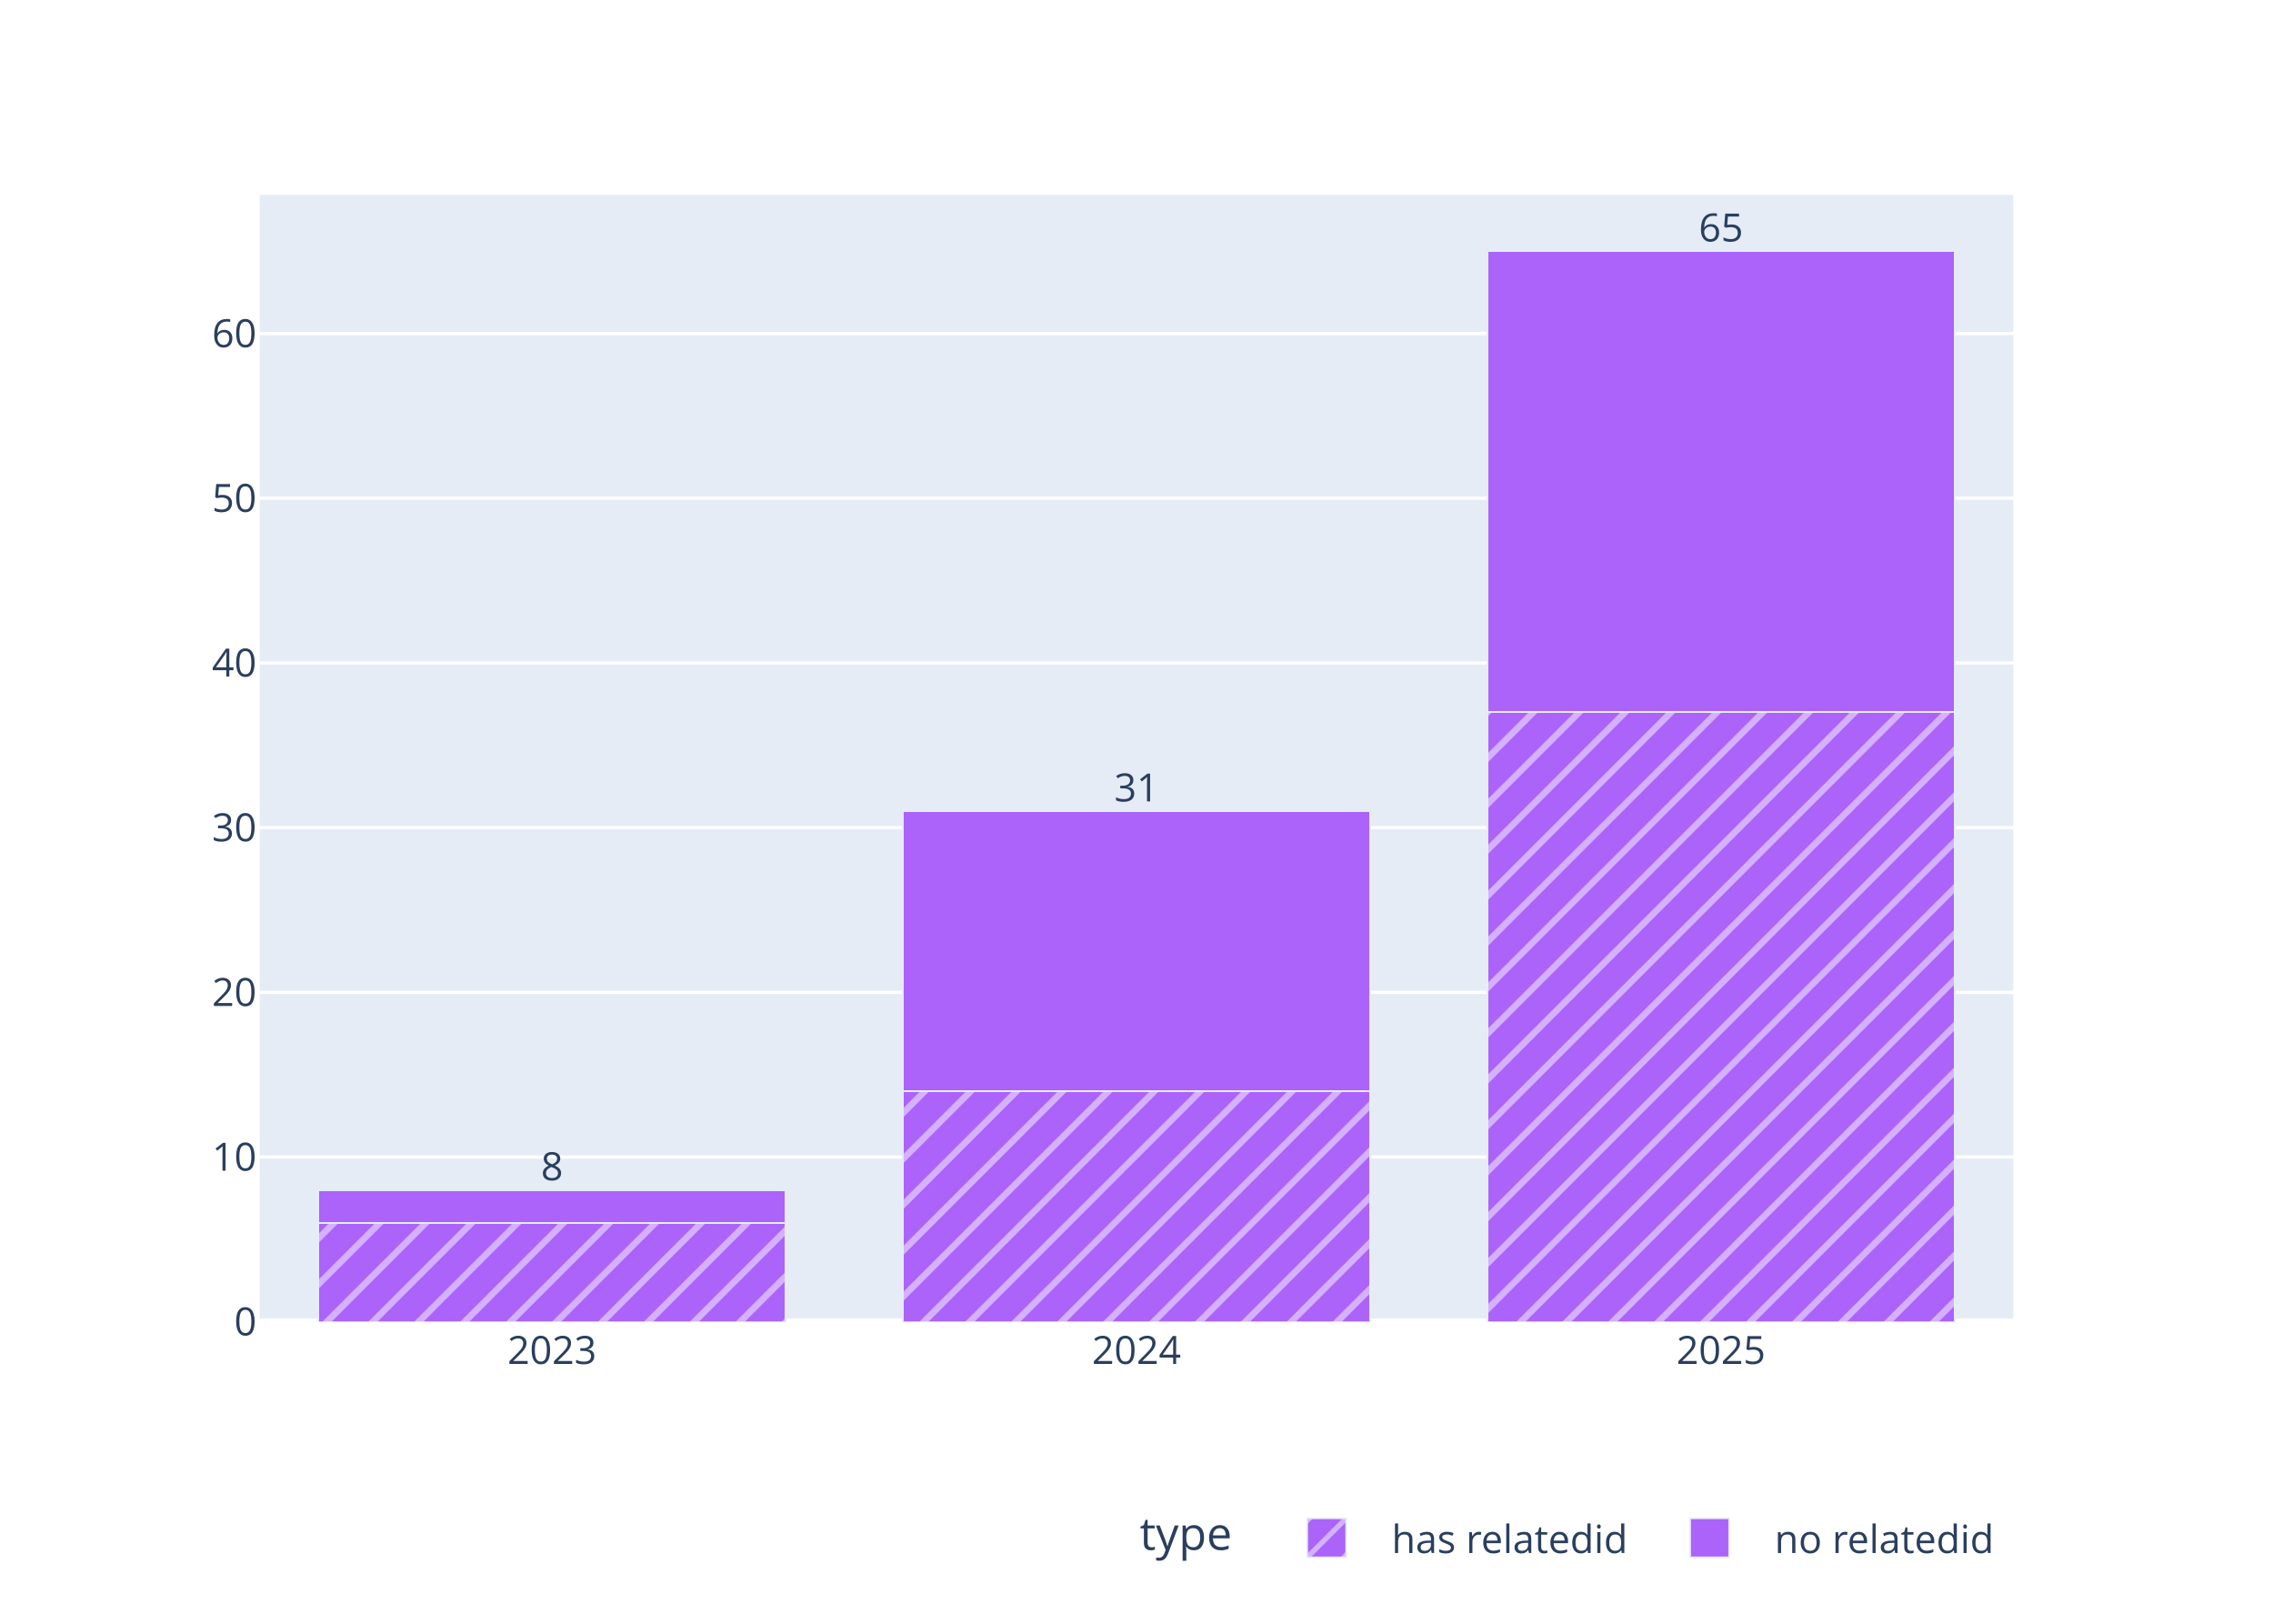
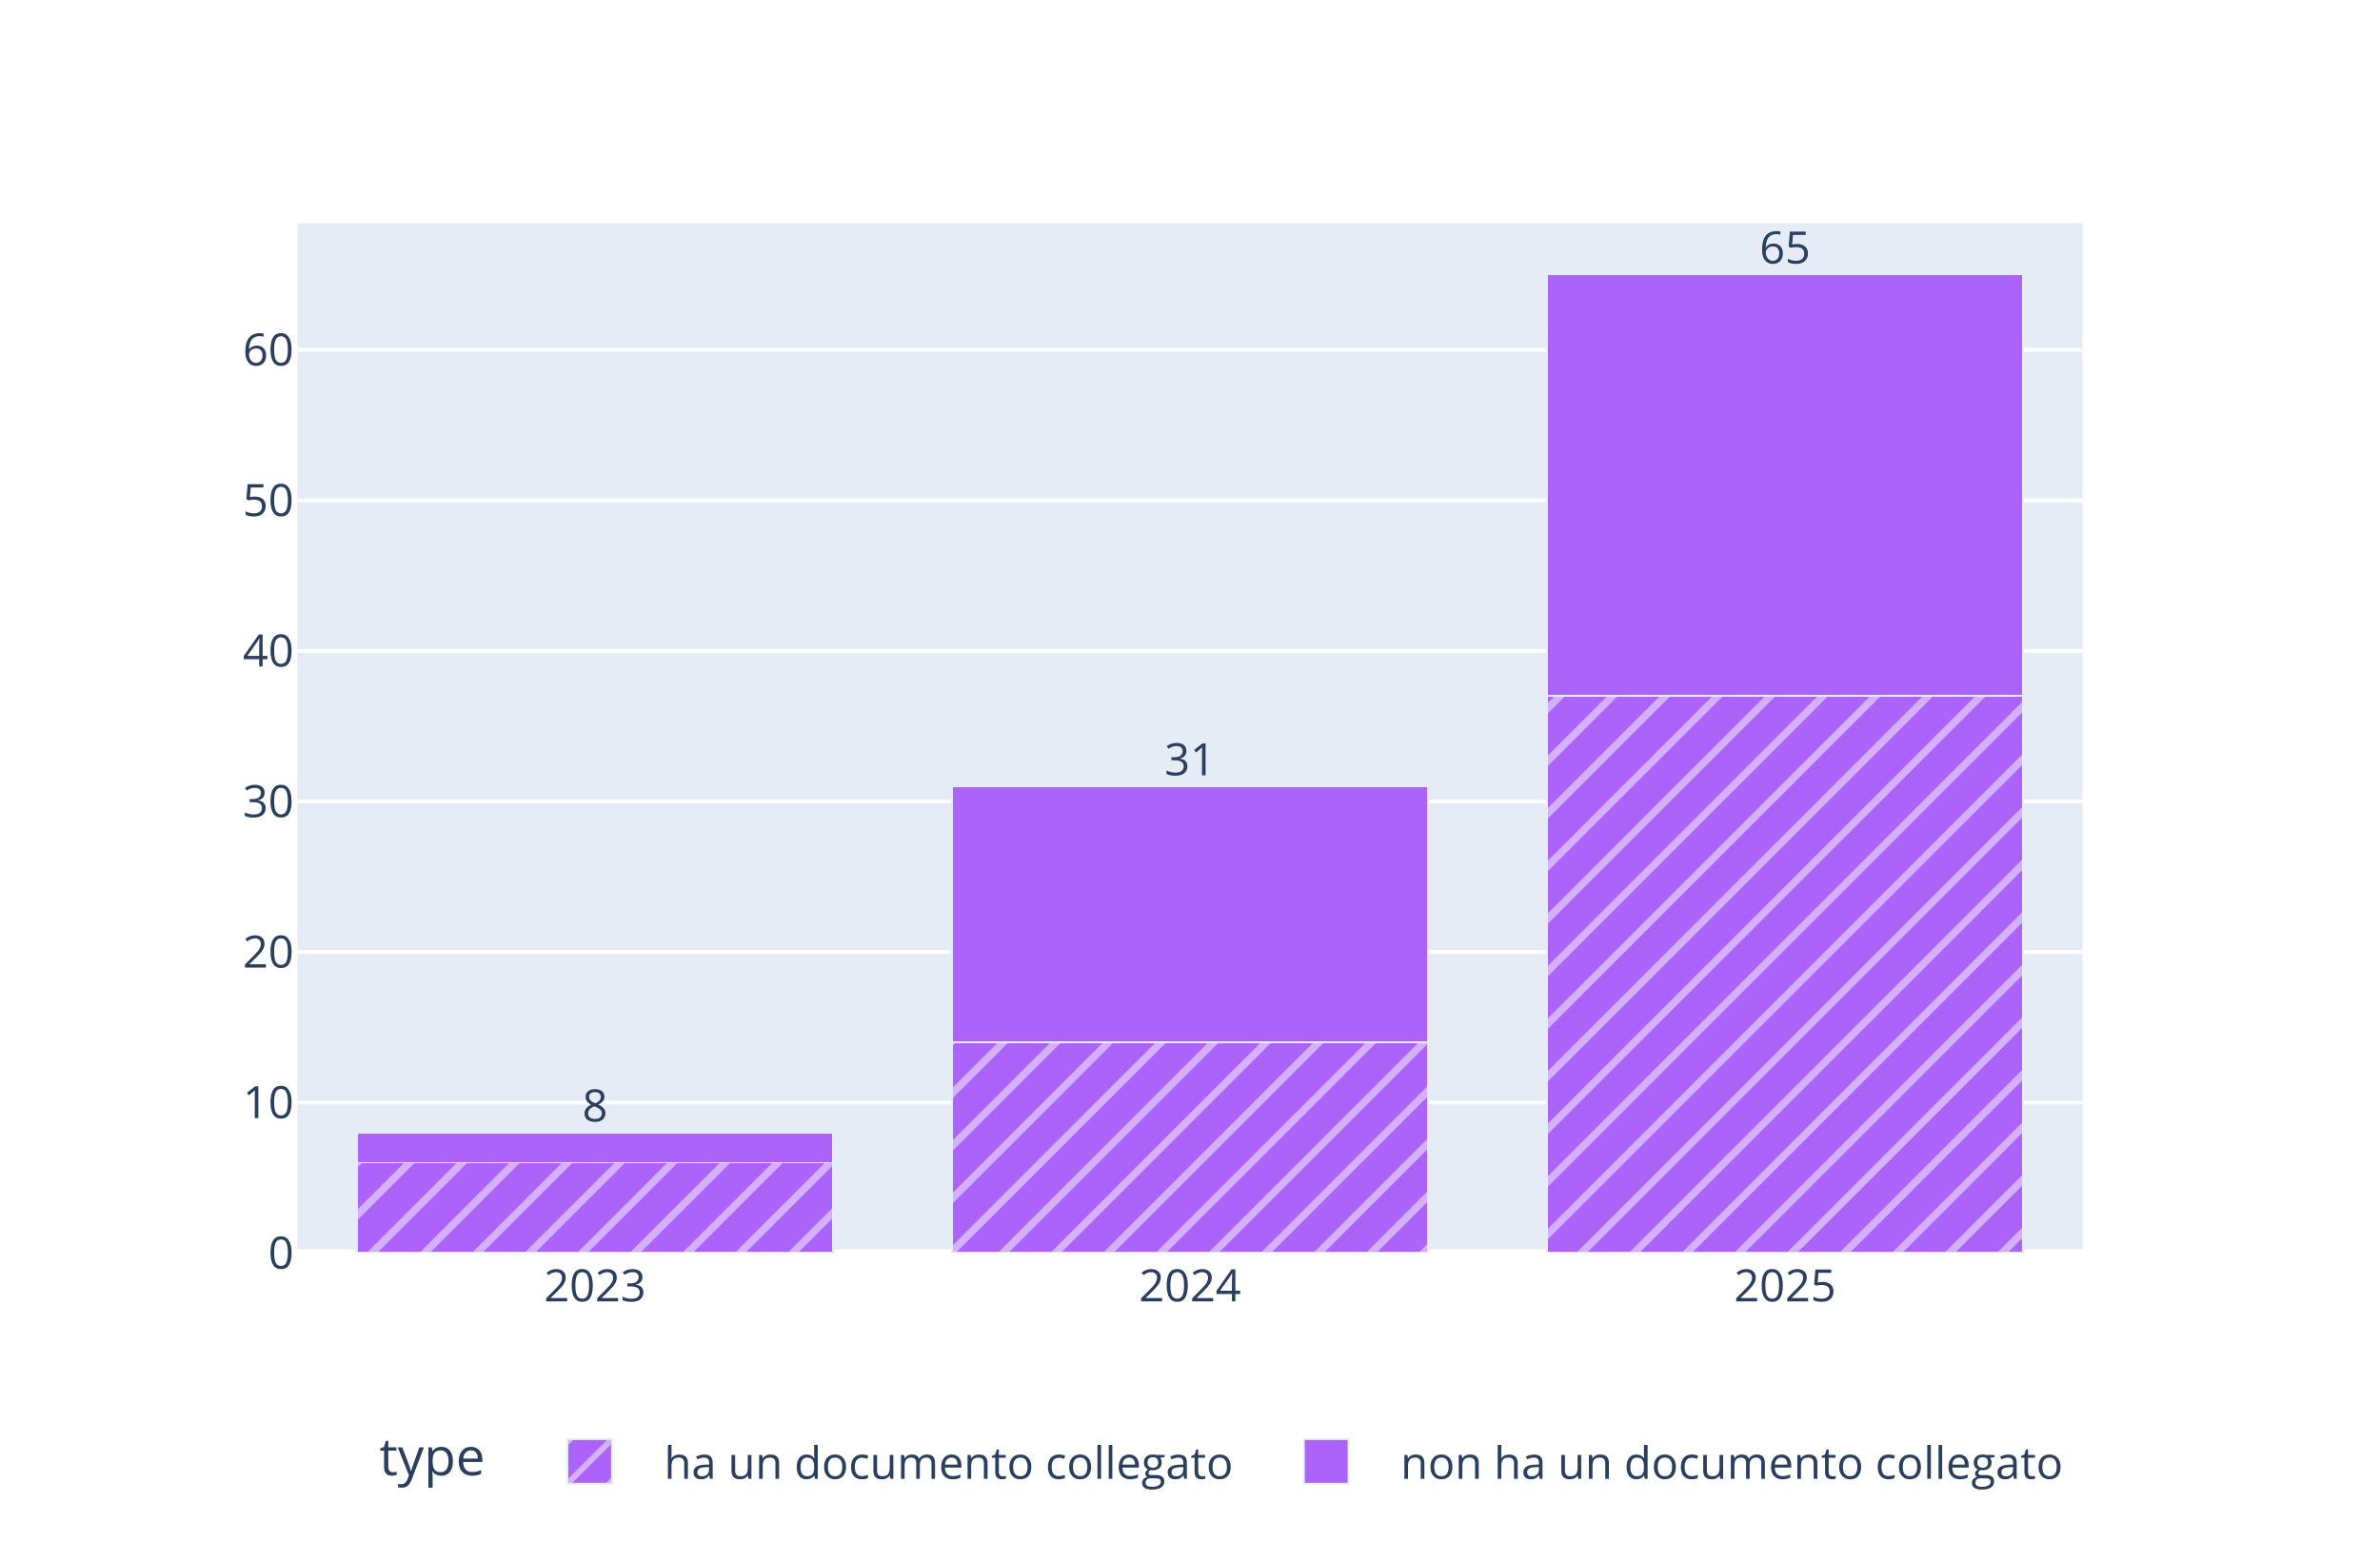
- <svg xmlns="http://www.w3.org/2000/svg" class="main-svg" width="700" height="500" style="" viewBox="0 0 700 500">
-   <rect x="0" y="0" width="700" height="500" style="fill: rgb(255, 255, 255); fill-opacity: 1;" />
-   <defs id="defs-f263be">
+ <svg xmlns="http://www.w3.org/2000/svg" class="main-svg" width="640" height="420" style="" viewBox="0 0 640 420">
+   <rect x="0" y="0" width="640" height="420" style="fill: rgb(255, 255, 255); fill-opacity: 1;" />
+   <defs id="defs-eede21">
    <g class="clips">
-       <clipPath id="clipf263bexyplot" class="plotclip">
-         <rect width="540" height="347" />
-       </clipPath>
-       <clipPath class="axesclip" id="clipf263bex">
-         <rect x="80" y="0" width="540" height="500" />
-       </clipPath>
-       <clipPath class="axesclip" id="clipf263bey">
-         <rect x="0" y="60" width="700" height="347" />
-       </clipPath>
-       <clipPath class="axesclip" id="clipf263bexy">
-         <rect x="80" y="60" width="540" height="347" />
+       <clipPath id="clipeede21xyplot" class="plotclip">
+         <rect width="480" height="277" />
+       </clipPath>
+       <clipPath class="axesclip" id="clipeede21x">
+         <rect x="80" y="0" width="480" height="420" />
+       </clipPath>
+       <clipPath class="axesclip" id="clipeede21y">
+         <rect x="0" y="60" width="640" height="277" />
+       </clipPath>
+       <clipPath class="axesclip" id="clipeede21xy">
+         <rect x="80" y="60" width="480" height="277" />
      </clipPath>
    </g>
    <g class="gradients" />
    <g class="patterns">
-       <pattern id="pf263be-legend-4140d2" width="14.142px" height="14.142px" patternUnits="userSpaceOnUse" patternTransform="scale(0.8)">
+       <pattern id="peede21-legend-f87330" width="14.142px" height="14.142px" patternUnits="userSpaceOnUse" patternTransform="scale(0.8)">
        <rect width="14.142px" height="14.142px" fill="rgb(171, 99, 250)" fill-opacity="1" />
        <path d="M-3.536,3.536l7.071,-7.071M0,14.142L14.142,0M10.607,17.678l7.071,-7.071" opacity="0.5" stroke="rgb(255, 255, 255)" stroke-width="2px" />
      </pattern>
-       <pattern id="pf263be-4140d2" width="14.142px" height="14.142px" patternUnits="userSpaceOnUse" patternTransform="">
+       <pattern id="peede21-f87330" width="14.142px" height="14.142px" patternUnits="userSpaceOnUse" patternTransform="">
        <rect width="14.142px" height="14.142px" fill="rgb(171, 99, 250)" fill-opacity="1" />
        <path d="M-3.536,3.536l7.071,-7.071M0,14.142L14.142,0M10.607,17.678l7.071,-7.071" opacity="0.5" stroke="rgb(255, 255, 255)" stroke-width="2px" />
      </pattern>
    </g>
  </defs>
  <g class="bglayer">
-     <rect class="bg" x="80" y="60" width="540" height="347" style="fill: rgb(229, 236, 246); fill-opacity: 1; stroke-width: 0;" />
+     <rect class="bg" x="80" y="60" width="480" height="277" style="fill: rgb(229, 236, 246); fill-opacity: 1; stroke-width: 0;" />
  </g>
  <g class="layer-below">
    <g class="imagelayer" />
    <g class="shapelayer" />
  </g>
  <g class="cartesianlayer">
    <g class="subplot xy">
      <g class="layer-subplot">
        <g class="shapelayer" />
        <g class="imagelayer" />
      </g>
      <g class="minor-gridlayer">
        <g class="x" />
        <g class="y" />
      </g>
      <g class="gridlayer">
        <g class="x" />
        <g class="y">
-           <path class="ygrid crisp" transform="translate(0,356.28)" d="M80,0h540" style="stroke: rgb(255, 255, 255); stroke-opacity: 1; stroke-width: 1px;" />
-           <path class="ygrid crisp" transform="translate(0,305.57)" d="M80,0h540" style="stroke: rgb(255, 255, 255); stroke-opacity: 1; stroke-width: 1px;" />
-           <path class="ygrid crisp" transform="translate(0,254.85)" d="M80,0h540" style="stroke: rgb(255, 255, 255); stroke-opacity: 1; stroke-width: 1px;" />
-           <path class="ygrid crisp" transform="translate(0,204.14)" d="M80,0h540" style="stroke: rgb(255, 255, 255); stroke-opacity: 1; stroke-width: 1px;" />
-           <path class="ygrid crisp" transform="translate(0,153.42)" d="M80,0h540" style="stroke: rgb(255, 255, 255); stroke-opacity: 1; stroke-width: 1px;" />
-           <path class="ygrid crisp" transform="translate(0,102.71)" d="M80,0h540" style="stroke: rgb(255, 255, 255); stroke-opacity: 1; stroke-width: 1px;" />
+           <path class="ygrid crisp" transform="translate(0,296.52)" d="M80,0h480" style="stroke: rgb(255, 255, 255); stroke-opacity: 1; stroke-width: 1px;" />
+           <path class="ygrid crisp" transform="translate(0,256.03)" d="M80,0h480" style="stroke: rgb(255, 255, 255); stroke-opacity: 1; stroke-width: 1px;" />
+           <path class="ygrid crisp" transform="translate(0,215.55)" d="M80,0h480" style="stroke: rgb(255, 255, 255); stroke-opacity: 1; stroke-width: 1px;" />
+           <path class="ygrid crisp" transform="translate(0,175.06)" d="M80,0h480" style="stroke: rgb(255, 255, 255); stroke-opacity: 1; stroke-width: 1px;" />
+           <path class="ygrid crisp" transform="translate(0,134.58)" d="M80,0h480" style="stroke: rgb(255, 255, 255); stroke-opacity: 1; stroke-width: 1px;" />
+           <path class="ygrid crisp" transform="translate(0,94.09)" d="M80,0h480" style="stroke: rgb(255, 255, 255); stroke-opacity: 1; stroke-width: 1px;" />
        </g>
      </g>
      <g class="zerolinelayer">
-         <path class="yzl zl crisp" transform="translate(0,407)" d="M80,0h540" style="stroke: rgb(255, 255, 255); stroke-opacity: 1; stroke-width: 2px;" />
+         <path class="yzl zl crisp" transform="translate(0,337)" d="M80,0h480" style="stroke: rgb(255, 255, 255); stroke-opacity: 1; stroke-width: 2px;" />
      </g>
      <g class="layer-between">
        <g class="shapelayer" />
        <g class="imagelayer" />
      </g>
      <path class="xlines-below" />
      <path class="ylines-below" />
      <g class="overlines-below" />
      <g class="xaxislayer-below" />
      <g class="yaxislayer-below" />
      <g class="overaxes-below" />
      <g class="overplot">
-         <g class="xy" transform="translate(80,60)" clip-path="url(#clipf263bexyplot)">
+         <g class="xy" transform="translate(80,60)" clip-path="url(#clipeede21xyplot)">
          <g class="barlayer mlayer">
            <g class="trace bars" shape-rendering="crispEdges" style="opacity: 1;">
              <g class="points">
                <g class="point">
-                   <path d="M18,347V316.57H162V347Z" class="pattern_filled" style="vector-effect: none; opacity: 1; stroke-width: 0.5px; fill: url('#pf263be-4140d2'); stroke: rgb(229, 236, 246); stroke-opacity: 1;" />
-                 </g>
-                 <g class="point">
-                   <path d="M198,347V276H342V347Z" class="pattern_filled" style="vector-effect: none; opacity: 1; stroke-width: 0.5px; fill: url('#pf263be-4140d2'); stroke: rgb(229, 236, 246); stroke-opacity: 1;" />
-                 </g>
-                 <g class="point">
-                   <path d="M378,347V159.35H522V347Z" class="pattern_filled" style="vector-effect: none; opacity: 1; stroke-width: 0.5px; fill: url('#pf263be-4140d2'); stroke: rgb(229, 236, 246); stroke-opacity: 1;" />
+                   <path d="M16,277V252.71H144V277Z" class="pattern_filled" style="vector-effect: none; opacity: 1; stroke-width: 0.5px; fill: url('#peede21-f87330'); stroke: rgb(229, 236, 246); stroke-opacity: 1;" />
+                 </g>
+                 <g class="point">
+                   <path d="M176,277V220.32H304V277Z" class="pattern_filled" style="vector-effect: none; opacity: 1; stroke-width: 0.5px; fill: url('#peede21-f87330'); stroke: rgb(229, 236, 246); stroke-opacity: 1;" />
+                 </g>
+                 <g class="point">
+                   <path d="M336,277V127.21H464V277Z" class="pattern_filled" style="vector-effect: none; opacity: 1; stroke-width: 0.5px; fill: url('#peede21-f87330'); stroke: rgb(229, 236, 246); stroke-opacity: 1;" />
                </g>
              </g>
            </g>
            <g class="trace bars" shape-rendering="crispEdges" style="opacity: 1;">
              <g class="points">
                <g class="point">
-                   <path d="M18,316.57V306.43H162V316.57Z" style="vector-effect: none; opacity: 1; stroke-width: 0.5px; fill: rgb(171, 99, 250); fill-opacity: 1; stroke: rgb(229, 236, 246); stroke-opacity: 1;" />
-                 </g>
-                 <g class="point">
-                   <path d="M198,276V189.78H342V276Z" style="vector-effect: none; opacity: 1; stroke-width: 0.5px; fill: rgb(171, 99, 250); fill-opacity: 1; stroke: rgb(229, 236, 246); stroke-opacity: 1;" />
-                 </g>
-                 <g class="point">
-                   <path d="M378,159.35V17.35H522V159.35Z" style="vector-effect: none; opacity: 1; stroke-width: 0.5px; fill: rgb(171, 99, 250); fill-opacity: 1; stroke: rgb(229, 236, 246); stroke-opacity: 1;" />
+                   <path d="M16,252.71V244.61H144V252.71Z" style="vector-effect: none; opacity: 1; stroke-width: 0.5px; fill: rgb(171, 99, 250); fill-opacity: 1; stroke: rgb(229, 236, 246); stroke-opacity: 1;" />
+                 </g>
+                 <g class="point">
+                   <path d="M176,220.32V151.5H304V220.32Z" style="vector-effect: none; opacity: 1; stroke-width: 0.5px; fill: rgb(171, 99, 250); fill-opacity: 1; stroke: rgb(229, 236, 246); stroke-opacity: 1;" />
+                 </g>
+                 <g class="point">
+                   <path d="M336,127.21V13.85H464V127.21Z" style="vector-effect: none; opacity: 1; stroke-width: 0.5px; fill: rgb(171, 99, 250); fill-opacity: 1; stroke: rgb(229, 236, 246); stroke-opacity: 1;" />
                </g>
              </g>
            </g>
          </g>
          <g class="scatterlayer mlayer">
-             <g class="trace scatter trace6cda0e" style="stroke-miterlimit: 2; opacity: 1;">
+             <g class="trace scatter trace8d2436" style="stroke-miterlimit: 2; opacity: 1;">
              <g class="fills" />
              <g class="errorbars" />
              <g class="lines" />
              <g class="points" />
              <g class="text">
                <g class="textpoint" transform="translate(0,-3)">
-                   <text x="90" y="306.43" text-anchor="middle" style="font-family: 'Open Sans', verdana, arial, sans-serif; font-size: 12px; fill: rgb(42, 63, 95); fill-opacity: 1; white-space: pre;">8</text>
+                   <text x="80" y="244.61" text-anchor="middle" style="font-family: 'Open Sans', verdana, arial, sans-serif; font-size: 12px; fill: rgb(42, 63, 95); fill-opacity: 1; white-space: pre;">8</text>
                </g>
                <g class="textpoint" transform="translate(0,-3)">
-                   <text x="270" y="189.78" text-anchor="middle" style="font-family: 'Open Sans', verdana, arial, sans-serif; font-size: 12px; fill: rgb(42, 63, 95); fill-opacity: 1; white-space: pre;">31</text>
+                   <text x="240" y="151.5" text-anchor="middle" style="font-family: 'Open Sans', verdana, arial, sans-serif; font-size: 12px; fill: rgb(42, 63, 95); fill-opacity: 1; white-space: pre;">31</text>
                </g>
                <g class="textpoint" transform="translate(0,-3)">
-                   <text x="450" y="17.35" text-anchor="middle" style="font-family: 'Open Sans', verdana, arial, sans-serif; font-size: 12px; fill: rgb(42, 63, 95); fill-opacity: 1; white-space: pre;">65</text>
+                   <text x="400" y="13.85" text-anchor="middle" style="font-family: 'Open Sans', verdana, arial, sans-serif; font-size: 12px; fill: rgb(42, 63, 95); fill-opacity: 1; white-space: pre;">65</text>
                </g>
              </g>
            </g>
          </g>
        </g>
      </g>
      <g class="zerolinelayer-above" />
      <path class="xlines-above crisp" d="M0,0" style="fill: none;" />
      <path class="ylines-above crisp" d="M0,0" style="fill: none;" />
      <g class="overlines-above" />
      <g class="xaxislayer-above">
        <g class="xtick">
-           <text text-anchor="middle" x="0" y="420" transform="translate(170,0)" style="font-family: 'Open Sans', verdana, arial, sans-serif; font-size: 12px; fill: rgb(42, 63, 95); fill-opacity: 1; white-space: pre;">2023</text>
+           <text text-anchor="middle" x="0" y="350" transform="translate(160,0)" style="font-family: 'Open Sans', verdana, arial, sans-serif; font-size: 12px; fill: rgb(42, 63, 95); fill-opacity: 1; white-space: pre;">2023</text>
        </g>
        <g class="xtick">
-           <text text-anchor="middle" x="0" y="420" transform="translate(350,0)" style="font-family: 'Open Sans', verdana, arial, sans-serif; font-size: 12px; fill: rgb(42, 63, 95); fill-opacity: 1; white-space: pre;">2024</text>
+           <text text-anchor="middle" x="0" y="350" transform="translate(320,0)" style="font-family: 'Open Sans', verdana, arial, sans-serif; font-size: 12px; fill: rgb(42, 63, 95); fill-opacity: 1; white-space: pre;">2024</text>
        </g>
        <g class="xtick">
-           <text text-anchor="middle" x="0" y="420" transform="translate(530,0)" style="font-family: 'Open Sans', verdana, arial, sans-serif; font-size: 12px; fill: rgb(42, 63, 95); fill-opacity: 1; white-space: pre;">2025</text>
+           <text text-anchor="middle" x="0" y="350" transform="translate(480,0)" style="font-family: 'Open Sans', verdana, arial, sans-serif; font-size: 12px; fill: rgb(42, 63, 95); fill-opacity: 1; white-space: pre;">2025</text>
        </g>
      </g>
      <g class="yaxislayer-above">
        <g class="ytick">
-           <text text-anchor="end" x="79" y="4.2" transform="translate(0,407)" style="font-family: 'Open Sans', verdana, arial, sans-serif; font-size: 12px; fill: rgb(42, 63, 95); fill-opacity: 1; white-space: pre;">0</text>
-         </g>
-         <g class="ytick">
-           <text text-anchor="end" x="79" y="4.2" style="font-family: 'Open Sans', verdana, arial, sans-serif; font-size: 12px; fill: rgb(42, 63, 95); fill-opacity: 1; white-space: pre;" transform="translate(0,356.28)">10</text>
-         </g>
-         <g class="ytick">
-           <text text-anchor="end" x="79" y="4.2" style="font-family: 'Open Sans', verdana, arial, sans-serif; font-size: 12px; fill: rgb(42, 63, 95); fill-opacity: 1; white-space: pre;" transform="translate(0,305.57)">20</text>
-         </g>
-         <g class="ytick">
-           <text text-anchor="end" x="79" y="4.2" style="font-family: 'Open Sans', verdana, arial, sans-serif; font-size: 12px; fill: rgb(42, 63, 95); fill-opacity: 1; white-space: pre;" transform="translate(0,254.85)">30</text>
-         </g>
-         <g class="ytick">
-           <text text-anchor="end" x="79" y="4.2" style="font-family: 'Open Sans', verdana, arial, sans-serif; font-size: 12px; fill: rgb(42, 63, 95); fill-opacity: 1; white-space: pre;" transform="translate(0,204.14)">40</text>
-         </g>
-         <g class="ytick">
-           <text text-anchor="end" x="79" y="4.2" style="font-family: 'Open Sans', verdana, arial, sans-serif; font-size: 12px; fill: rgb(42, 63, 95); fill-opacity: 1; white-space: pre;" transform="translate(0,153.42)">50</text>
-         </g>
-         <g class="ytick">
-           <text text-anchor="end" x="79" y="4.2" style="font-family: 'Open Sans', verdana, arial, sans-serif; font-size: 12px; fill: rgb(42, 63, 95); fill-opacity: 1; white-space: pre;" transform="translate(0,102.71)">60</text>
+           <text text-anchor="end" x="79" y="4.2" transform="translate(0,337)" style="font-family: 'Open Sans', verdana, arial, sans-serif; font-size: 12px; fill: rgb(42, 63, 95); fill-opacity: 1; white-space: pre;">0</text>
+         </g>
+         <g class="ytick">
+           <text text-anchor="end" x="79" y="4.2" style="font-family: 'Open Sans', verdana, arial, sans-serif; font-size: 12px; fill: rgb(42, 63, 95); fill-opacity: 1; white-space: pre;" transform="translate(0,296.52)">10</text>
+         </g>
+         <g class="ytick">
+           <text text-anchor="end" x="79" y="4.2" style="font-family: 'Open Sans', verdana, arial, sans-serif; font-size: 12px; fill: rgb(42, 63, 95); fill-opacity: 1; white-space: pre;" transform="translate(0,256.03)">20</text>
+         </g>
+         <g class="ytick">
+           <text text-anchor="end" x="79" y="4.2" style="font-family: 'Open Sans', verdana, arial, sans-serif; font-size: 12px; fill: rgb(42, 63, 95); fill-opacity: 1; white-space: pre;" transform="translate(0,215.55)">30</text>
+         </g>
+         <g class="ytick">
+           <text text-anchor="end" x="79" y="4.2" style="font-family: 'Open Sans', verdana, arial, sans-serif; font-size: 12px; fill: rgb(42, 63, 95); fill-opacity: 1; white-space: pre;" transform="translate(0,175.06)">40</text>
+         </g>
+         <g class="ytick">
+           <text text-anchor="end" x="79" y="4.2" style="font-family: 'Open Sans', verdana, arial, sans-serif; font-size: 12px; fill: rgb(42, 63, 95); fill-opacity: 1; white-space: pre;" transform="translate(0,134.58)">50</text>
+         </g>
+         <g class="ytick">
+           <text text-anchor="end" x="79" y="4.2" style="font-family: 'Open Sans', verdana, arial, sans-serif; font-size: 12px; fill: rgb(42, 63, 95); fill-opacity: 1; white-space: pre;" transform="translate(0,94.09)">60</text>
        </g>
      </g>
      <g class="overaxes-above" />
    </g>
  </g>
  <g class="polarlayer" />
  <g class="smithlayer" />
  <g class="ternarylayer" />
  <g class="geolayer" />
  <g class="funnelarealayer" />
  <g class="pielayer" />
  <g class="iciclelayer" />
  <g class="treemaplayer" />
  <g class="sunburstlayer" />
  <g class="glimages" />
-   <defs id="topdefs-f263be">
+   <defs id="topdefs-eede21">
    <g class="clips" />
-     <clipPath id="legendf263be">
-       <rect width="271" height="29" x="0" y="0" />
+     <clipPath id="legendeede21">
+       <rect width="460" height="29" x="0" y="0" />
    </clipPath>
  </defs>
  <g class="layer-above">
    <g class="imagelayer" />
    <g class="shapelayer" />
  </g>
  <g class="infolayer">
-     <g class="legend" pointer-events="all" transform="translate(349,459.05)">
-       <rect class="bg" shape-rendering="crispEdges" style="stroke: rgb(68, 68, 68); stroke-opacity: 1; fill: rgb(255, 255, 255); fill-opacity: 1; stroke-width: 0px;" width="271" height="29" x="0" y="0" />
-       <g class="scrollbox" transform="" clip-path="url(#legendf263be)">
+     <g class="legend" pointer-events="all" transform="translate(100,378.55)">
+       <rect class="bg" shape-rendering="crispEdges" style="stroke: rgb(68, 68, 68); stroke-opacity: 1; fill: rgb(255, 255, 255); fill-opacity: 1; stroke-width: 0px;" width="460" height="29" x="0" y="0" />
+       <g class="scrollbox" transform="" clip-path="url(#legendeede21)">
        <text class="legendtitletext" text-anchor="start" x="2" y="18.2" style="font-family: 'Open Sans', verdana, arial, sans-serif; font-size: 14px; fill: rgb(42, 63, 95); fill-opacity: 1; white-space: pre; opacity: 1;">type</text>
        <g class="groups" transform="">
-           <g class="traces" transform="translate(39.56934,14.5)" style="opacity: 1;">
-             <text class="legendtext" text-anchor="start" x="40" y="4.68" style="font-family: 'Open Sans', verdana, arial, sans-serif; font-size: 12px; fill: rgb(42, 63, 95); fill-opacity: 1; white-space: pre;">has relatedid</text>
+           <g class="traces" transform="translate(38.57617,14.5)" style="opacity: 1;">
+             <text class="legendtext" text-anchor="start" x="40" y="4.68" style="font-family: 'Open Sans', verdana, arial, sans-serif; font-size: 12px; fill: rgb(42, 63, 95); fill-opacity: 1; white-space: pre;">ha un documento collegato</text>
            <g class="layers" style="opacity: 1;">
              <g class="legendfill" />
              <g class="legendlines" />
              <g class="legendsymbols">
                <g class="legendpoints">
-                   <path class="legendundefined pattern_filled" d="M6,6H-6V-6H6Z" transform="translate(20,0)" style="stroke-width: 0.5px; fill: url('#pf263be-legend-4140d2'); stroke: rgb(229, 236, 246); stroke-opacity: 1;" />
-                 </g>
-               </g>
-             </g>
-             <rect class="legendtoggle" x="0" y="-9.5" width="115.438" height="19" style="fill: rgb(0, 0, 0); fill-opacity: 0;" />
-           </g>
-         </g>
-         <g class="groups" transform="translate(117.9375,0)">
-           <g class="traces" transform="translate(39.56934,14.5)" style="opacity: 1;">
-             <text class="legendtext" text-anchor="start" x="40" y="4.68" style="font-family: 'Open Sans', verdana, arial, sans-serif; font-size: 12px; fill: rgb(42, 63, 95); fill-opacity: 1; white-space: pre;">no relatedid</text>
+                   <path class="legendundefined pattern_filled" d="M6,6H-6V-6H6Z" transform="translate(20,0)" style="stroke-width: 0.5px; fill: url('#peede21-legend-f87330'); stroke: rgb(229, 236, 246); stroke-opacity: 1;" />
+                 </g>
+               </g>
+             </g>
+             <rect class="legendtoggle" x="0" y="-9.5" width="195.547" height="19" style="fill: rgb(0, 0, 0); fill-opacity: 0;" />
+           </g>
+         </g>
+         <g class="groups" transform="translate(198.0469,0)">
+           <g class="traces" transform="translate(38.57617,14.5)" style="opacity: 1;">
+             <text class="legendtext" text-anchor="start" x="40" y="4.68" style="font-family: 'Open Sans', verdana, arial, sans-serif; font-size: 12px; fill: rgb(42, 63, 95); fill-opacity: 1; white-space: pre;">non ha un documento collegato</text>
            <g class="layers" style="opacity: 1;">
              <g class="legendfill" />
              <g class="legendlines" />
              <g class="legendsymbols">
                <g class="legendpoints">
                  <path class="legendundefined" d="M6,6H-6V-6H6Z" transform="translate(20,0)" style="stroke-width: 0.5px; fill: rgb(171, 99, 250); fill-opacity: 1; stroke: rgb(229, 236, 246); stroke-opacity: 1;" />
                </g>
              </g>
            </g>
-             <rect class="legendtoggle" x="0" y="-9.5" width="110.266" height="19" style="fill: rgb(0, 0, 0); fill-opacity: 0;" />
+             <rect class="legendtoggle" x="0" y="-9.5" width="220.641" height="19" style="fill: rgb(0, 0, 0); fill-opacity: 0;" />
          </g>
        </g>
      </g>
      <rect class="scrollbar" rx="20" ry="3" width="0" height="0" style="fill: rgb(128, 139, 164); fill-opacity: 1;" x="0" y="0" />
    </g>
    <g class="g-gtitle" />
    <g class="g-xtitle" />
    <g class="g-ytitle" />
  </g>
</svg>
